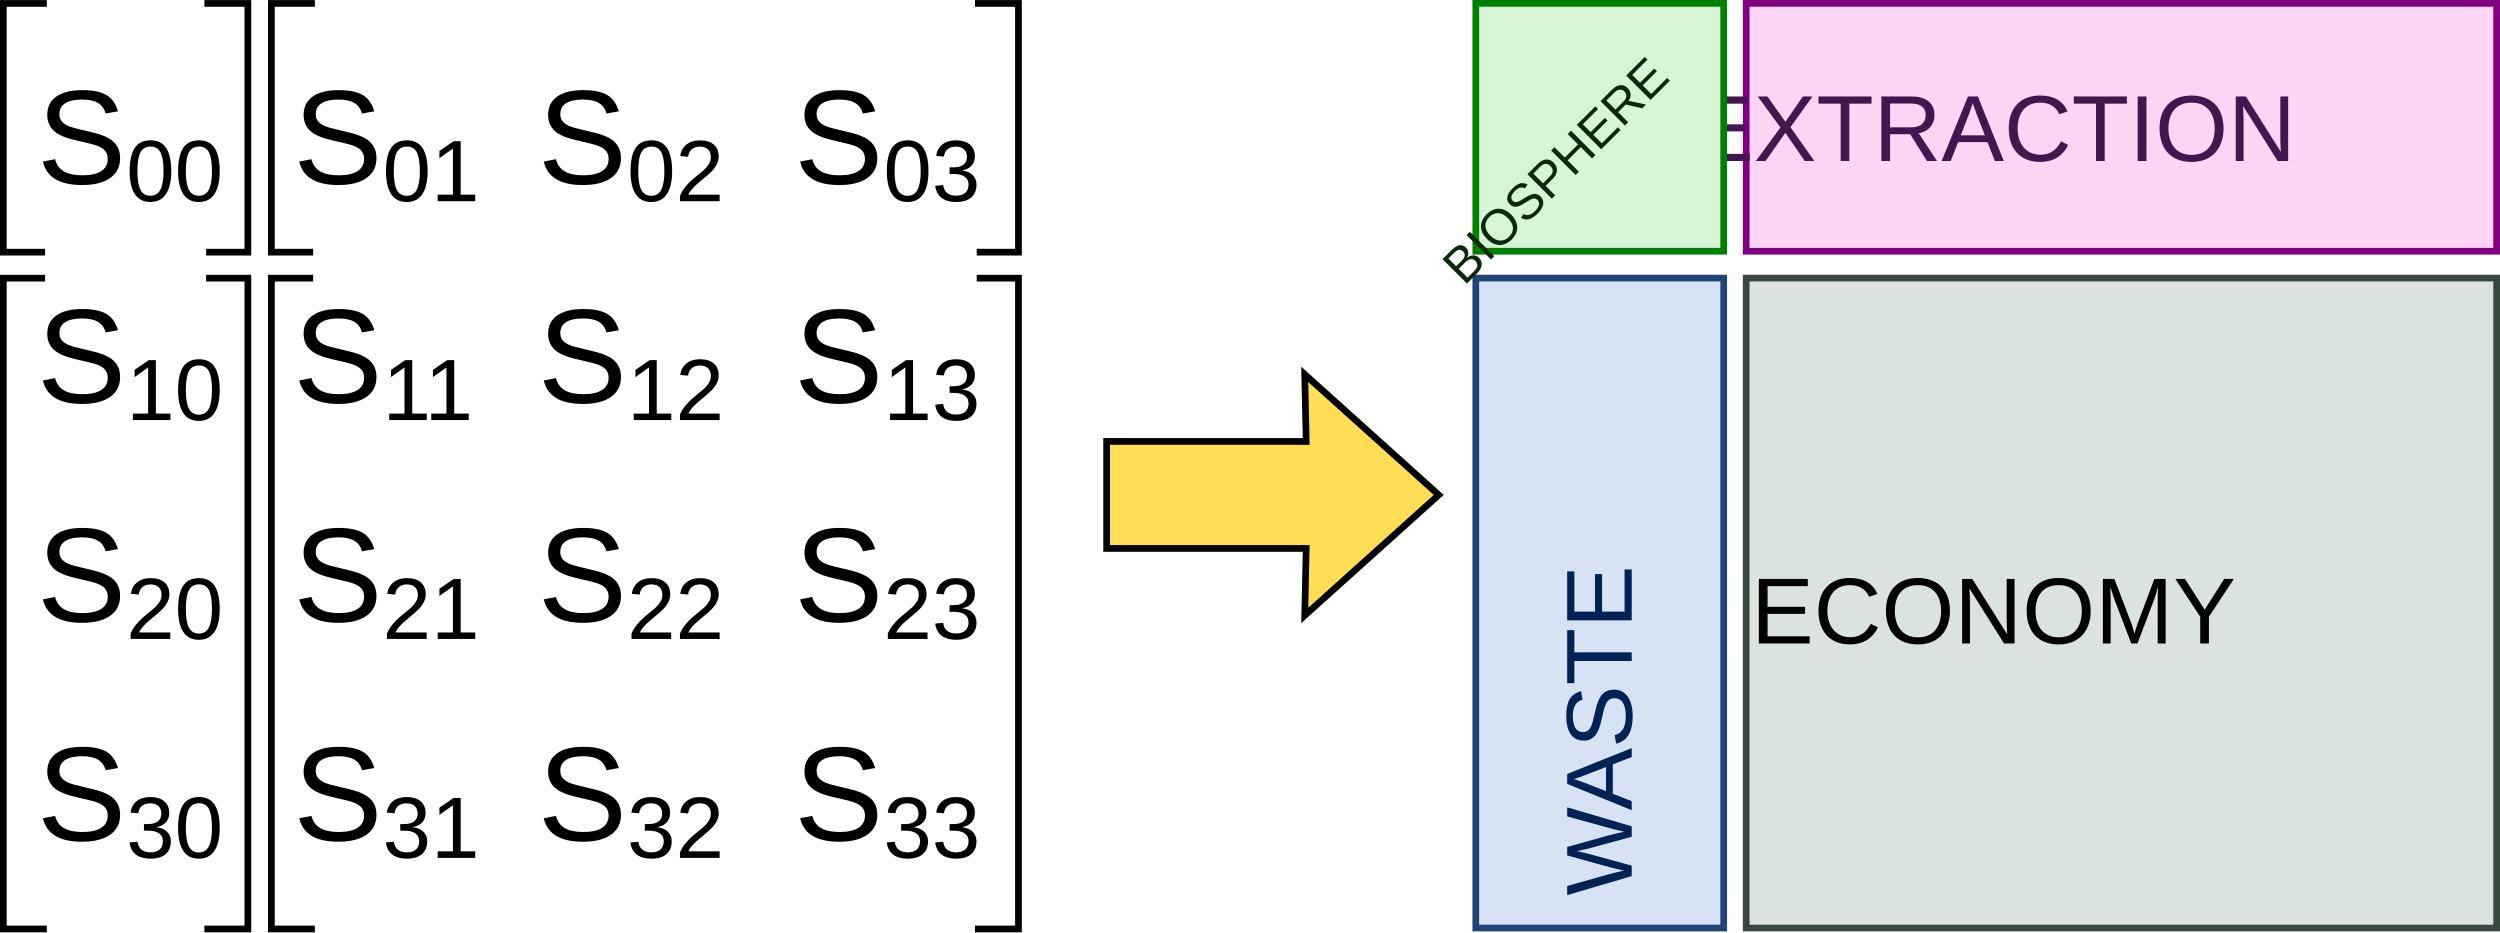
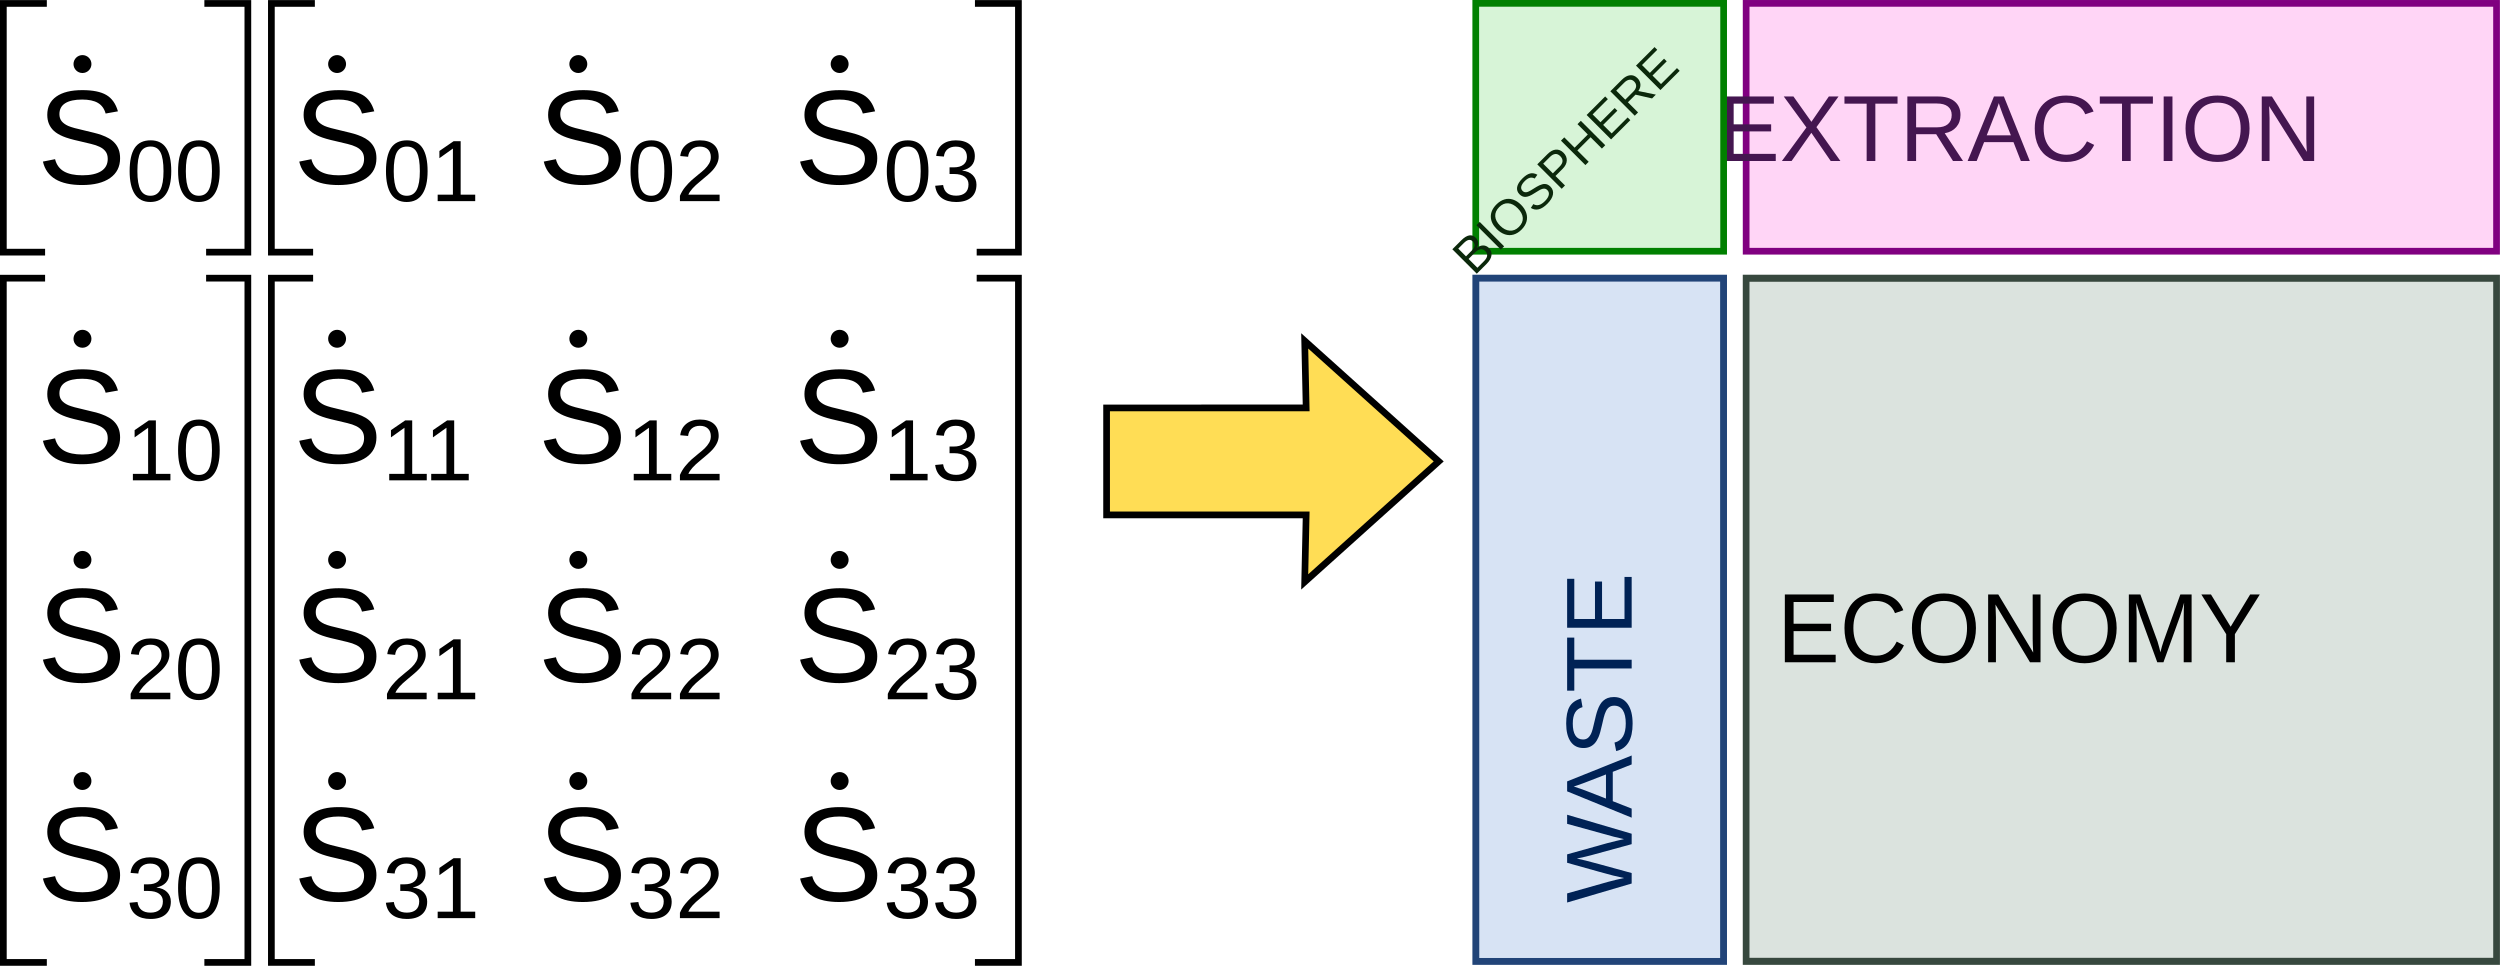
- <svg xmlns="http://www.w3.org/2000/svg" width="746.172" height="278.262" id="svg2" version="1.1">
+ <svg xmlns="http://www.w3.org/2000/svg" width="746.197" height="288.262" id="svg2" version="1.1">
  <defs id="defs4" />
-   <g id="layer1" transform="translate(-129.2108,-436.6754)">
-     <path id="path4173" d="m 143.189,713.938 -12.979,0 0,-194.237 12.459,0" style="fill:none;stroke:#000000;stroke-width:2;stroke-linecap:butt;stroke-linejoin:miter;stroke-opacity:1" />
-     <path style="fill:none;stroke:#000000;stroke-width:2;stroke-linecap:butt;stroke-linejoin:miter;stroke-opacity:1" d="m 190.211,713.938 12.979,0 0,-194.237 -12.459,0" id="path4175" />
-     <path style="fill:none;stroke:#000000;stroke-width:2;stroke-linecap:butt;stroke-linejoin:miter;stroke-opacity:1" d="m 223.189,713.938 -12.979,0 0,-194.237 12.459,0" id="path4177" />
-     <path id="path4179" d="m 420.211,713.938 12.979,0 0,-194.237 -12.459,0" style="fill:none;stroke:#000000;stroke-width:2;stroke-linecap:butt;stroke-linejoin:miter;stroke-opacity:1" />
-     <g id="g3953" transform="translate(20,0)">
-       <g id="g3938">
-         <rect style="fill:#dbe3de;stroke:#37483e;stroke-width:2;stroke-linecap:butt;stroke-linejoin:miter;stroke-miterlimit:4;stroke-opacity:1;stroke-dasharray:none;stroke-dashoffset:0" id="rect3143" width="223.991" height="193.991" x="630.392" y="519.674" />
-         <text xml:space="preserve" style="font-size:28px;font-style:normal;font-variant:normal;font-weight:normal;font-stretch:normal;text-align:center;line-height:125%;letter-spacing:0px;word-spacing:0px;text-anchor:middle;fill:#000000;fill-opacity:1;stroke:none;font-family:Arial;-inkscape-font-specification:Arial" x="739.219" y="628.739" id="text3917">
-           <tspan id="tspan3919" x="739.219" y="628.739">ECONOMY</tspan>
-         </text>
-       </g>
-       <g id="g3943">
-         <rect y="437.68" x="630.398" height="73.979" width="223.979" id="rect3139" style="fill:#ffd5f6;stroke:#800080;stroke-width:2;stroke-linecap:butt;stroke-linejoin:miter;stroke-miterlimit:4;stroke-opacity:1;stroke-dasharray:none;stroke-dashoffset:0" />
-         <text id="text3921" y="484.739" x="739.219" style="font-size:28px;font-style:normal;font-variant:normal;font-weight:normal;font-stretch:normal;text-align:center;line-height:125%;letter-spacing:0px;word-spacing:0px;text-anchor:middle;fill:#441650;fill-opacity:1;stroke:none;font-family:Arial;-inkscape-font-specification:Arial" xml:space="preserve">
-           <tspan y="484.739" x="739.219" id="tspan3923">EXTRACTION</tspan>
-         </text>
-       </g>
-       <g id="g3933">
-         <rect y="519.674" x="549.691" height="193.99" width="73.99" id="rect3141" style="fill:#d7e3f4;stroke:#214478;stroke-width:2;stroke-linecap:butt;stroke-linejoin:miter;stroke-miterlimit:4;stroke-opacity:1;stroke-dasharray:none;stroke-dashoffset:0" />
-         <text id="text3925" y="596.231" x="-619.695" style="font-size:28px;font-style:normal;font-variant:normal;font-weight:normal;font-stretch:normal;text-align:center;line-height:125%;letter-spacing:0px;word-spacing:0px;text-anchor:middle;fill:#002255;fill-opacity:1;stroke:none;font-family:Arial;-inkscape-font-specification:Arial" xml:space="preserve" transform="matrix(0,-1,1,0,0,0)">
-           <tspan y="596.231" x="-619.695" id="tspan3927">WASTE</tspan>
-         </text>
-       </g>
-       <g id="g3948">
-         <rect style="fill:#d7f4d7;stroke:#008000;stroke-width:2;stroke-linecap:butt;stroke-linejoin:miter;stroke-miterlimit:4;stroke-opacity:1;stroke-dasharray:none;stroke-dashoffset:0" id="rect3137" width="73.987" height="73.987" x="549.692" y="437.675" />
-         <text id="text3929" y="755.452" x="79.479" style="font-size:15px;font-style:normal;font-variant:normal;font-weight:normal;font-stretch:normal;text-align:center;line-height:125%;letter-spacing:0px;word-spacing:0px;text-anchor:middle;fill:#0b280b;fill-opacity:1;stroke:none;font-family:Arial;-inkscape-font-specification:Arial" xml:space="preserve" transform="matrix(0.7071068,-0.7071068,0.7071068,0.7071068,0,0)">
-           <tspan y="755.452" x="79.479" id="tspan3931">BIOSPHERE</tspan>
-         </text>
-       </g>
+   <g id="layer1" transform="translate(-129.2108,-426.6754)">
+     <path id="path4173" d="m 143.189,713.938 -12.979,0 0,-204.237 12.459,0" style="fill:none;stroke:#000000;stroke-width:2;stroke-linecap:butt;stroke-linejoin:miter;stroke-opacity:1" />
+     <path style="fill:none;stroke:#000000;stroke-width:2;stroke-linecap:butt;stroke-linejoin:miter;stroke-opacity:1" d="m 190.211,713.938 12.979,0 0,-204.237 -12.459,0" id="path4175" />
+     <path style="fill:none;stroke:#000000;stroke-width:2;stroke-linecap:butt;stroke-linejoin:miter;stroke-opacity:1" d="m 223.189,713.938 -12.979,0 0,-204.237 12.459,0" id="path4177" />
+     <path id="path4179" d="m 420.211,713.938 12.979,0 0,-204.237 -12.459,0" style="fill:none;stroke:#000000;stroke-width:2;stroke-linecap:butt;stroke-linejoin:miter;stroke-opacity:1" />
+     <g id="g3938" transform="matrix(1,0,0,1.051024,20,-36.46527)">
+       <rect y="519.674" x="630.392" height="193.991" width="223.991" id="rect3143" style="fill:#dbe3de;stroke:#37483e;stroke-width:2;stroke-linecap:butt;stroke-linejoin:miter;stroke-miterlimit:4;stroke-opacity:1;stroke-dasharray:none;stroke-dashoffset:0" />
+       <text id="text3917" y="628.739" x="739.219" style="font-size:28px;font-style:normal;font-variant:normal;font-weight:normal;font-stretch:normal;text-align:center;line-height:125%;letter-spacing:0px;word-spacing:0px;text-anchor:middle;fill:#000000;fill-opacity:1;stroke:none;font-family:Arial;-inkscape-font-specification:Arial" xml:space="preserve">
+         <tspan y="628.739" x="739.219" id="tspan3919">ECONOMY</tspan>
+       </text>
    </g>
-     <g id="g3971">
-       <g id="g3081">
+     <g id="g3943" transform="translate(20,-10)">
+       <rect style="fill:#ffd5f6;stroke:#800080;stroke-width:2;stroke-linecap:butt;stroke-linejoin:miter;stroke-miterlimit:4;stroke-opacity:1;stroke-dasharray:none;stroke-dashoffset:0" id="rect3139" width="223.979" height="73.979" x="630.398" y="437.68" />
+       <text xml:space="preserve" style="font-size:28px;font-style:normal;font-variant:normal;font-weight:normal;font-stretch:normal;text-align:center;line-height:125%;letter-spacing:0px;word-spacing:0px;text-anchor:middle;fill:#441650;fill-opacity:1;stroke:none;font-family:Arial;-inkscape-font-specification:Arial" x="739.219" y="484.739" id="text3921">
+         <tspan id="tspan3923" x="739.219" y="484.739">EXTRACTION</tspan>
+       </text>
+     </g>
+     <g id="g3933" transform="translate(20,0)">
+       <rect style="fill:#d7e3f4;stroke:#214478;stroke-width:2.05;stroke-linecap:butt;stroke-linejoin:miter;stroke-miterlimit:4;stroke-opacity:1;stroke-dasharray:none;stroke-dashoffset:0" id="rect3141" width="73.94" height="203.94" x="549.716" y="509.699" />
+       <text transform="matrix(0,-1,1,0,0,0)" xml:space="preserve" style="font-size:28px;font-style:normal;font-variant:normal;font-weight:normal;font-stretch:normal;text-align:center;line-height:125%;letter-spacing:0px;word-spacing:0px;text-anchor:middle;fill:#002255;fill-opacity:1;stroke:none;font-family:Arial;-inkscape-font-specification:Arial" x="-619.695" y="596.231" id="text3925">
+         <tspan id="tspan3927" x="-619.695" y="596.231">WASTE</tspan>
+       </text>
+     </g>
+     <g id="g3948" transform="translate(20,-10)">
+       <rect y="437.675" x="549.692" height="73.987" width="73.987" id="rect3137" style="fill:#d7f4d7;stroke:#008000;stroke-width:2;stroke-linecap:butt;stroke-linejoin:miter;stroke-miterlimit:4;stroke-opacity:1;stroke-dasharray:none;stroke-dashoffset:0" />
+       <text transform="matrix(0.7071068,-0.7071068,0.7071068,0.7071068,0,0)" xml:space="preserve" style="font-size:15px;font-style:normal;font-variant:normal;font-weight:normal;font-stretch:normal;text-align:center;line-height:125%;letter-spacing:0px;word-spacing:0px;text-anchor:middle;fill:#0b280b;fill-opacity:1;stroke:none;font-family:Arial;-inkscape-font-specification:Arial" x="79.479" y="755.452" id="text3929">
+         <tspan id="tspan3931" x="79.479" y="755.452">BIOSPHERE</tspan>
+       </text>
+     </g>
+     <path style="fill:#ffdd55;stroke:#000000;stroke-width:2;stroke-linecap:butt;stroke-linejoin:miter;stroke-opacity:1" d="m 459.506,548.433 59.565,-0.005 -0.435,-20.005 40,35.97 -40,35.97 0.435,-20 -59.565,0 z" id="path4082" />
+     <path style="fill:none;stroke:#000000;stroke-width:2;stroke-linecap:butt;stroke-linejoin:miter;stroke-opacity:1" d="m 143.189,427.701 -12.979,0 0,74.237 12.459,0" id="path4163" />
+     <path style="fill:none;stroke:#000000;stroke-width:2;stroke-linecap:butt;stroke-linejoin:miter;stroke-opacity:1" d="m 420.211,427.701 12.979,0 0,74.237 -12.459,0" id="path4171" />
+     <path id="path4165" d="m 190.211,427.701 12.979,0 0,74.237 -12.459,0" style="fill:none;stroke:#000000;stroke-width:2;stroke-linecap:butt;stroke-linejoin:miter;stroke-opacity:1" />
+     <path id="path4169" d="m 223.189,427.701 -12.979,0 0,74.237 12.459,0" style="fill:none;stroke:#000000;stroke-width:2;stroke-linecap:butt;stroke-linejoin:miter;stroke-opacity:1" />
+     <g id="g3289" transform="translate(0,-12)">
+       <g transform="translate(0,2)" id="g3081">
        <text xml:space="preserve" style="font-size:40px;font-style:normal;font-variant:normal;font-weight:normal;font-stretch:normal;text-align:start;line-height:125%;letter-spacing:0px;word-spacing:0px;text-anchor:start;fill:#000000;fill-opacity:1;stroke:none;font-family:Arial;-inkscape-font-specification:Arial" x="140.212" y="183.247" id="text2985" transform="translate(0,308.2677)">
          <tspan id="tspan2987" x="140.212" y="183.247">S<tspan style="font-size:65.001%;baseline-shift:sub" id="tspan2989">00</tspan>
          </tspan>
        </text>
        <text id="text2991" y="491.515" x="216.722" style="font-size:40px;font-style:normal;font-variant:normal;font-weight:normal;font-stretch:normal;text-align:start;line-height:125%;letter-spacing:0px;word-spacing:0px;text-anchor:start;fill:#000000;fill-opacity:1;stroke:none;font-family:Arial;-inkscape-font-specification:Arial" xml:space="preserve">
          <tspan y="491.515" x="216.722" id="tspan2993">S<tspan id="tspan2995" style="font-size:65.001%;baseline-shift:sub">01</tspan>
          </tspan>
        </text>
        <text id="text2997" y="491.515" x="289.702" style="font-size:40px;font-style:normal;font-variant:normal;font-weight:normal;font-stretch:normal;text-align:start;line-height:125%;letter-spacing:0px;word-spacing:0px;text-anchor:start;fill:#000000;fill-opacity:1;stroke:none;font-family:Arial;-inkscape-font-specification:Arial" xml:space="preserve">
          <tspan y="491.515" x="289.702" id="tspan2999">S<tspan id="tspan3001" style="font-size:65.001%;baseline-shift:sub">02</tspan>
          </tspan>
        </text>
        <text xml:space="preserve" style="font-size:40px;font-style:normal;font-variant:normal;font-weight:normal;font-stretch:normal;text-align:start;line-height:125%;letter-spacing:0px;word-spacing:0px;text-anchor:start;fill:#000000;fill-opacity:1;stroke:none;font-family:Arial;-inkscape-font-specification:Arial" x="366.212" y="491.515" id="text3003">
          <tspan id="tspan3005" x="366.212" y="491.515">S<tspan style="font-size:65.001%;baseline-shift:sub" id="tspan3007">03</tspan>
          </tspan>
        </text>
      </g>
-       <g transform="translate(0,7.333313)" id="g3095">
-         <text id="text3009" y="549.515" x="140.212" style="font-size:40px;font-style:normal;font-variant:normal;font-weight:normal;font-stretch:normal;text-align:start;line-height:125%;letter-spacing:0px;word-spacing:0px;text-anchor:start;fill:#000000;fill-opacity:1;stroke:none;font-family:Arial;-inkscape-font-specification:Arial" xml:space="preserve">
-           <tspan y="549.515" x="140.212" id="tspan3011">S<tspan id="tspan3013" style="font-size:65.001%;baseline-shift:sub">10</tspan>
-           </tspan>
-         </text>
-         <text xml:space="preserve" style="font-size:40px;font-style:normal;font-variant:normal;font-weight:normal;font-stretch:normal;text-align:start;line-height:125%;letter-spacing:0px;word-spacing:0px;text-anchor:start;fill:#000000;fill-opacity:1;stroke:none;font-family:Arial;-inkscape-font-specification:Arial" x="216.722" y="549.515" id="text3015">
-           <tspan id="tspan3017" x="216.722" y="549.515">S<tspan style="font-size:65.001%;baseline-shift:sub" id="tspan3019">11</tspan>
-           </tspan>
-         </text>
-         <text xml:space="preserve" style="font-size:40px;font-style:normal;font-variant:normal;font-weight:normal;font-stretch:normal;text-align:start;line-height:125%;letter-spacing:0px;word-spacing:0px;text-anchor:start;fill:#000000;fill-opacity:1;stroke:none;font-family:Arial;-inkscape-font-specification:Arial" x="289.702" y="549.515" id="text3021">
-           <tspan id="tspan3023" x="289.702" y="549.515">S<tspan style="font-size:65.001%;baseline-shift:sub" id="tspan3025">12</tspan>
-           </tspan>
-         </text>
-         <text id="text3027" y="549.515" x="366.212" style="font-size:40px;font-style:normal;font-variant:normal;font-weight:normal;font-stretch:normal;text-align:start;line-height:125%;letter-spacing:0px;word-spacing:0px;text-anchor:start;fill:#000000;fill-opacity:1;stroke:none;font-family:Arial;-inkscape-font-specification:Arial" xml:space="preserve">
-           <tspan y="549.515" x="366.212" id="tspan3029">S<tspan id="tspan3031" style="font-size:65.001%;baseline-shift:sub">13</tspan>
-           </tspan>
-         </text>
-       </g>
-       <g transform="translate(0,12.66666)" id="g3109">
-         <text id="text3033" y="609.515" x="140.212" style="font-size:40px;font-style:normal;font-variant:normal;font-weight:normal;font-stretch:normal;text-align:start;line-height:125%;letter-spacing:0px;word-spacing:0px;text-anchor:start;fill:#000000;fill-opacity:1;stroke:none;font-family:Arial;-inkscape-font-specification:Arial" xml:space="preserve">
-           <tspan y="609.515" x="140.212" id="tspan3035">S<tspan id="tspan3037" style="font-size:65.001%;baseline-shift:sub">20</tspan>
-           </tspan>
-         </text>
-         <text xml:space="preserve" style="font-size:40px;font-style:normal;font-variant:normal;font-weight:normal;font-stretch:normal;text-align:start;line-height:125%;letter-spacing:0px;word-spacing:0px;text-anchor:start;fill:#000000;fill-opacity:1;stroke:none;font-family:Arial;-inkscape-font-specification:Arial" x="216.722" y="609.515" id="text3039">
-           <tspan id="tspan3041" x="216.722" y="609.515">S<tspan style="font-size:65.001%;baseline-shift:sub" id="tspan3043">21</tspan>
-           </tspan>
-         </text>
-         <text xml:space="preserve" style="font-size:40px;font-style:normal;font-variant:normal;font-weight:normal;font-stretch:normal;text-align:start;line-height:125%;letter-spacing:0px;word-spacing:0px;text-anchor:start;fill:#000000;fill-opacity:1;stroke:none;font-family:Arial;-inkscape-font-specification:Arial" x="289.702" y="609.515" id="text3045">
-           <tspan id="tspan3047" x="289.702" y="609.515">S<tspan style="font-size:65.001%;baseline-shift:sub" id="tspan3049">22</tspan>
-           </tspan>
-         </text>
-         <text id="text3051" y="609.515" x="366.212" style="font-size:40px;font-style:normal;font-variant:normal;font-weight:normal;font-stretch:normal;text-align:start;line-height:125%;letter-spacing:0px;word-spacing:0px;text-anchor:start;fill:#000000;fill-opacity:1;stroke:none;font-family:Arial;-inkscape-font-specification:Arial" xml:space="preserve">
-           <tspan y="609.515" x="366.212" id="tspan3053">S<tspan id="tspan3055" style="font-size:65.001%;baseline-shift:sub">23</tspan>
-           </tspan>
-         </text>
-       </g>
-       <g transform="translate(0,20)" id="g3123">
-         <text xml:space="preserve" style="font-size:40px;font-style:normal;font-variant:normal;font-weight:normal;font-stretch:normal;text-align:start;line-height:125%;letter-spacing:0px;word-spacing:0px;text-anchor:start;fill:#000000;fill-opacity:1;stroke:none;font-family:Arial;-inkscape-font-specification:Arial" x="140.212" y="667.515" id="text3057">
-           <tspan id="tspan3059" x="140.212" y="667.515">S<tspan style="font-size:65.001%;baseline-shift:sub" id="tspan3061">30</tspan>
-           </tspan>
-         </text>
-         <text id="text3063" y="667.515" x="216.722" style="font-size:40px;font-style:normal;font-variant:normal;font-weight:normal;font-stretch:normal;text-align:start;line-height:125%;letter-spacing:0px;word-spacing:0px;text-anchor:start;fill:#000000;fill-opacity:1;stroke:none;font-family:Arial;-inkscape-font-specification:Arial" xml:space="preserve">
-           <tspan y="667.515" x="216.722" id="tspan3065">S<tspan id="tspan3067" style="font-size:65.001%;baseline-shift:sub">31</tspan>
-           </tspan>
-         </text>
-         <text id="text3069" y="667.515" x="289.702" style="font-size:40px;font-style:normal;font-variant:normal;font-weight:normal;font-stretch:normal;text-align:start;line-height:125%;letter-spacing:0px;word-spacing:0px;text-anchor:start;fill:#000000;fill-opacity:1;stroke:none;font-family:Arial;-inkscape-font-specification:Arial" xml:space="preserve">
-           <tspan y="667.515" x="289.702" id="tspan3071">S<tspan id="tspan3073" style="font-size:65.001%;baseline-shift:sub">32</tspan>
-           </tspan>
-         </text>
-         <text xml:space="preserve" style="font-size:40px;font-style:normal;font-variant:normal;font-weight:normal;font-stretch:normal;text-align:start;line-height:125%;letter-spacing:0px;word-spacing:0px;text-anchor:start;fill:#000000;fill-opacity:1;stroke:none;font-family:Arial;-inkscape-font-specification:Arial" x="366.212" y="667.515" id="text3075">
-           <tspan id="tspan3077" x="366.212" y="667.515">S<tspan style="font-size:65.001%;baseline-shift:sub" id="tspan3079">33</tspan>
-           </tspan>
-         </text>
-       </g>
+       <path transform="translate(133.2108,480.6754)" d="m 99.291,-22.882 c 0,1.478 -1.198,2.676 -2.676,2.676 -1.478,0 -2.676,-1.198 -2.676,-2.676 0,-1.478 1.198,-2.676 2.676,-2.676 1.478,0 2.676,1.198 2.676,2.676 z" id="path3061" style="fill:#000000;fill-opacity:1;stroke:none" />
+       <path style="fill:#000000;fill-opacity:1;stroke:none" id="path3063" d="m 99.291,-22.882 c 0,1.478 -1.198,2.676 -2.676,2.676 -1.478,0 -2.676,-1.198 -2.676,-2.676 0,-1.478 1.198,-2.676 2.676,-2.676 1.478,0 2.676,1.198 2.676,2.676 z" transform="translate(57.21076,480.6754)" />
+       <path transform="translate(205.2108,480.6754)" d="m 99.291,-22.882 c 0,1.478 -1.198,2.676 -2.676,2.676 -1.478,0 -2.676,-1.198 -2.676,-2.676 0,-1.478 1.198,-2.676 2.676,-2.676 1.478,0 2.676,1.198 2.676,2.676 z" id="path3065" style="fill:#000000;fill-opacity:1;stroke:none" />
+       <path style="fill:#000000;fill-opacity:1;stroke:none" id="path3067" d="m 99.291,-22.882 c 0,1.478 -1.198,2.676 -2.676,2.676 -1.478,0 -2.676,-1.198 -2.676,-2.676 0,-1.478 1.198,-2.676 2.676,-2.676 1.478,0 2.676,1.198 2.676,2.676 z" transform="translate(283.2108,480.6754)" />
    </g>
-     <path style="fill:#ffdd55;stroke:#000000;stroke-width:2;stroke-linecap:butt;stroke-linejoin:miter;stroke-opacity:1" d="m 459.506,568.433 59.565,-0.005 -0.435,-20.005 40,35.97 -40,35.97 0.435,-20 -59.565,0 z" id="path4082" />
-     <path style="fill:none;stroke:#000000;stroke-width:2;stroke-linecap:butt;stroke-linejoin:miter;stroke-opacity:1" d="m 143.189,437.701 -12.979,0 0,74.237 12.459,0" id="path4163" />
-     <path id="path4165" d="m 190.211,437.701 12.979,0 0,74.237 -12.459,0" style="fill:none;stroke:#000000;stroke-width:2;stroke-linecap:butt;stroke-linejoin:miter;stroke-opacity:1" />
-     <path id="path4169" d="m 223.189,437.701 -12.979,0 0,74.237 12.459,0" style="fill:none;stroke:#000000;stroke-width:2;stroke-linecap:butt;stroke-linejoin:miter;stroke-opacity:1" />
-     <path style="fill:none;stroke:#000000;stroke-width:2;stroke-linecap:butt;stroke-linejoin:miter;stroke-opacity:1" d="m 420.211,437.701 12.979,0 0,74.237 -12.459,0" id="path4171" />
+     <g id="g3095" transform="translate(0,15.33331)">
+       <text xml:space="preserve" style="font-size:40px;font-style:normal;font-variant:normal;font-weight:normal;font-stretch:normal;text-align:start;line-height:125%;letter-spacing:0px;word-spacing:0px;text-anchor:start;fill:#000000;fill-opacity:1;stroke:none;font-family:Arial;-inkscape-font-specification:Arial" x="140.212" y="549.515" id="text3009">
+         <tspan id="tspan3011" x="140.212" y="549.515">S<tspan style="font-size:65.001%;baseline-shift:sub" id="tspan3013">10</tspan>
+         </tspan>
+       </text>
+       <text id="text3015" y="549.515" x="216.722" style="font-size:40px;font-style:normal;font-variant:normal;font-weight:normal;font-stretch:normal;text-align:start;line-height:125%;letter-spacing:0px;word-spacing:0px;text-anchor:start;fill:#000000;fill-opacity:1;stroke:none;font-family:Arial;-inkscape-font-specification:Arial" xml:space="preserve">
+         <tspan y="549.515" x="216.722" id="tspan3017">S<tspan id="tspan3019" style="font-size:65.001%;baseline-shift:sub">11</tspan>
+         </tspan>
+       </text>
+       <text id="text3021" y="549.515" x="289.702" style="font-size:40px;font-style:normal;font-variant:normal;font-weight:normal;font-stretch:normal;text-align:start;line-height:125%;letter-spacing:0px;word-spacing:0px;text-anchor:start;fill:#000000;fill-opacity:1;stroke:none;font-family:Arial;-inkscape-font-specification:Arial" xml:space="preserve">
+         <tspan y="549.515" x="289.702" id="tspan3023">S<tspan id="tspan3025" style="font-size:65.001%;baseline-shift:sub">12</tspan>
+         </tspan>
+       </text>
+       <text xml:space="preserve" style="font-size:40px;font-style:normal;font-variant:normal;font-weight:normal;font-stretch:normal;text-align:start;line-height:125%;letter-spacing:0px;word-spacing:0px;text-anchor:start;fill:#000000;fill-opacity:1;stroke:none;font-family:Arial;-inkscape-font-specification:Arial" x="366.212" y="549.515" id="text3027">
+         <tspan id="tspan3029" x="366.212" y="549.515">S<tspan style="font-size:65.001%;baseline-shift:sub" id="tspan3031">13</tspan>
+         </tspan>
+       </text>
+     </g>
+     <g id="g3109" transform="translate(0,20.66666)">
+       <text xml:space="preserve" style="font-size:40px;font-style:normal;font-variant:normal;font-weight:normal;font-stretch:normal;text-align:start;line-height:125%;letter-spacing:0px;word-spacing:0px;text-anchor:start;fill:#000000;fill-opacity:1;stroke:none;font-family:Arial;-inkscape-font-specification:Arial" x="140.212" y="609.515" id="text3033">
+         <tspan id="tspan3035" x="140.212" y="609.515">S<tspan style="font-size:65.001%;baseline-shift:sub" id="tspan3037">20</tspan>
+         </tspan>
+       </text>
+       <text id="text3039" y="609.515" x="216.722" style="font-size:40px;font-style:normal;font-variant:normal;font-weight:normal;font-stretch:normal;text-align:start;line-height:125%;letter-spacing:0px;word-spacing:0px;text-anchor:start;fill:#000000;fill-opacity:1;stroke:none;font-family:Arial;-inkscape-font-specification:Arial" xml:space="preserve">
+         <tspan y="609.515" x="216.722" id="tspan3041">S<tspan id="tspan3043" style="font-size:65.001%;baseline-shift:sub">21</tspan>
+         </tspan>
+       </text>
+       <text id="text3045" y="609.515" x="289.702" style="font-size:40px;font-style:normal;font-variant:normal;font-weight:normal;font-stretch:normal;text-align:start;line-height:125%;letter-spacing:0px;word-spacing:0px;text-anchor:start;fill:#000000;fill-opacity:1;stroke:none;font-family:Arial;-inkscape-font-specification:Arial" xml:space="preserve">
+         <tspan y="609.515" x="289.702" id="tspan3047">S<tspan id="tspan3049" style="font-size:65.001%;baseline-shift:sub">22</tspan>
+         </tspan>
+       </text>
+       <text xml:space="preserve" style="font-size:40px;font-style:normal;font-variant:normal;font-weight:normal;font-stretch:normal;text-align:start;line-height:125%;letter-spacing:0px;word-spacing:0px;text-anchor:start;fill:#000000;fill-opacity:1;stroke:none;font-family:Arial;-inkscape-font-specification:Arial" x="366.212" y="609.515" id="text3051">
+         <tspan id="tspan3053" x="366.212" y="609.515">S<tspan style="font-size:65.001%;baseline-shift:sub" id="tspan3055">23</tspan>
+         </tspan>
+       </text>
+     </g>
+     <g id="g3123" transform="translate(0,28)">
+       <text id="text3057" y="667.515" x="140.212" style="font-size:40px;font-style:normal;font-variant:normal;font-weight:normal;font-stretch:normal;text-align:start;line-height:125%;letter-spacing:0px;word-spacing:0px;text-anchor:start;fill:#000000;fill-opacity:1;stroke:none;font-family:Arial;-inkscape-font-specification:Arial" xml:space="preserve">
+         <tspan y="667.515" x="140.212" id="tspan3059">S<tspan id="tspan3061" style="font-size:65.001%;baseline-shift:sub">30</tspan>
+         </tspan>
+       </text>
+       <text xml:space="preserve" style="font-size:40px;font-style:normal;font-variant:normal;font-weight:normal;font-stretch:normal;text-align:start;line-height:125%;letter-spacing:0px;word-spacing:0px;text-anchor:start;fill:#000000;fill-opacity:1;stroke:none;font-family:Arial;-inkscape-font-specification:Arial" x="216.722" y="667.515" id="text3063">
+         <tspan id="tspan3065" x="216.722" y="667.515">S<tspan style="font-size:65.001%;baseline-shift:sub" id="tspan3067">31</tspan>
+         </tspan>
+       </text>
+       <text xml:space="preserve" style="font-size:40px;font-style:normal;font-variant:normal;font-weight:normal;font-stretch:normal;text-align:start;line-height:125%;letter-spacing:0px;word-spacing:0px;text-anchor:start;fill:#000000;fill-opacity:1;stroke:none;font-family:Arial;-inkscape-font-specification:Arial" x="289.702" y="667.515" id="text3069">
+         <tspan id="tspan3071" x="289.702" y="667.515">S<tspan style="font-size:65.001%;baseline-shift:sub" id="tspan3073">32</tspan>
+         </tspan>
+       </text>
+       <text id="text3075" y="667.515" x="366.212" style="font-size:40px;font-style:normal;font-variant:normal;font-weight:normal;font-stretch:normal;text-align:start;line-height:125%;letter-spacing:0px;word-spacing:0px;text-anchor:start;fill:#000000;fill-opacity:1;stroke:none;font-family:Arial;-inkscape-font-specification:Arial" xml:space="preserve">
+         <tspan y="667.515" x="366.212" id="tspan3077">S<tspan id="tspan3079" style="font-size:65.001%;baseline-shift:sub">33</tspan>
+         </tspan>
+       </text>
+     </g>
+     <path transform="translate(133.2108,550.6754)" d="m 99.291,-22.882 c 0,1.478 -1.198,2.676 -2.676,2.676 -1.478,0 -2.676,-1.198 -2.676,-2.676 0,-1.478 1.198,-2.676 2.676,-2.676 1.478,0 2.676,1.198 2.676,2.676 z" id="path3069" style="fill:#000000;fill-opacity:1;stroke:none" />
+     <path style="fill:#000000;fill-opacity:1;stroke:none" id="path3071" d="m 99.291,-22.882 c 0,1.478 -1.198,2.676 -2.676,2.676 -1.478,0 -2.676,-1.198 -2.676,-2.676 0,-1.478 1.198,-2.676 2.676,-2.676 1.478,0 2.676,1.198 2.676,2.676 z" transform="translate(57.21076,550.6754)" />
+     <path transform="translate(205.2108,550.6754)" d="m 99.291,-22.882 c 0,1.478 -1.198,2.676 -2.676,2.676 -1.478,0 -2.676,-1.198 -2.676,-2.676 0,-1.478 1.198,-2.676 2.676,-2.676 1.478,0 2.676,1.198 2.676,2.676 z" id="path3073" style="fill:#000000;fill-opacity:1;stroke:none" />
+     <path style="fill:#000000;fill-opacity:1;stroke:none" id="path3075" d="m 99.291,-22.882 c 0,1.478 -1.198,2.676 -2.676,2.676 -1.478,0 -2.676,-1.198 -2.676,-2.676 0,-1.478 1.198,-2.676 2.676,-2.676 1.478,0 2.676,1.198 2.676,2.676 z" transform="translate(283.2108,550.6754)" />
+     <path style="fill:#000000;fill-opacity:1;stroke:none" id="path3077" d="m 99.291,-22.882 c 0,1.478 -1.198,2.676 -2.676,2.676 -1.478,0 -2.676,-1.198 -2.676,-2.676 0,-1.478 1.198,-2.676 2.676,-2.676 1.478,0 2.676,1.198 2.676,2.676 z" transform="translate(133.2108,616.6754)" />
+     <path transform="translate(57.21076,616.6754)" d="m 99.291,-22.882 c 0,1.478 -1.198,2.676 -2.676,2.676 -1.478,0 -2.676,-1.198 -2.676,-2.676 0,-1.478 1.198,-2.676 2.676,-2.676 1.478,0 2.676,1.198 2.676,2.676 z" id="path3079" style="fill:#000000;fill-opacity:1;stroke:none" />
+     <path style="fill:#000000;fill-opacity:1;stroke:none" id="path3081" d="m 99.291,-22.882 c 0,1.478 -1.198,2.676 -2.676,2.676 -1.478,0 -2.676,-1.198 -2.676,-2.676 0,-1.478 1.198,-2.676 2.676,-2.676 1.478,0 2.676,1.198 2.676,2.676 z" transform="translate(205.2108,616.6754)" />
+     <path transform="translate(283.2108,616.6754)" d="m 99.291,-22.882 c 0,1.478 -1.198,2.676 -2.676,2.676 -1.478,0 -2.676,-1.198 -2.676,-2.676 0,-1.478 1.198,-2.676 2.676,-2.676 1.478,0 2.676,1.198 2.676,2.676 z" id="path3083" style="fill:#000000;fill-opacity:1;stroke:none" />
+     <path transform="translate(133.2108,682.6754)" d="m 99.291,-22.882 c 0,1.478 -1.198,2.676 -2.676,2.676 -1.478,0 -2.676,-1.198 -2.676,-2.676 0,-1.478 1.198,-2.676 2.676,-2.676 1.478,0 2.676,1.198 2.676,2.676 z" id="path3085" style="fill:#000000;fill-opacity:1;stroke:none" />
+     <path style="fill:#000000;fill-opacity:1;stroke:none" id="path3087" d="m 99.291,-22.882 c 0,1.478 -1.198,2.676 -2.676,2.676 -1.478,0 -2.676,-1.198 -2.676,-2.676 0,-1.478 1.198,-2.676 2.676,-2.676 1.478,0 2.676,1.198 2.676,2.676 z" transform="translate(57.21076,682.6754)" />
+     <path transform="translate(205.2108,682.6754)" d="m 99.291,-22.882 c 0,1.478 -1.198,2.676 -2.676,2.676 -1.478,0 -2.676,-1.198 -2.676,-2.676 0,-1.478 1.198,-2.676 2.676,-2.676 1.478,0 2.676,1.198 2.676,2.676 z" id="path3089" style="fill:#000000;fill-opacity:1;stroke:none" />
+     <path style="fill:#000000;fill-opacity:1;stroke:none" id="path3091" d="m 99.291,-22.882 c 0,1.478 -1.198,2.676 -2.676,2.676 -1.478,0 -2.676,-1.198 -2.676,-2.676 0,-1.478 1.198,-2.676 2.676,-2.676 1.478,0 2.676,1.198 2.676,2.676 z" transform="translate(283.2108,682.6754)" />
  </g>
</svg>
